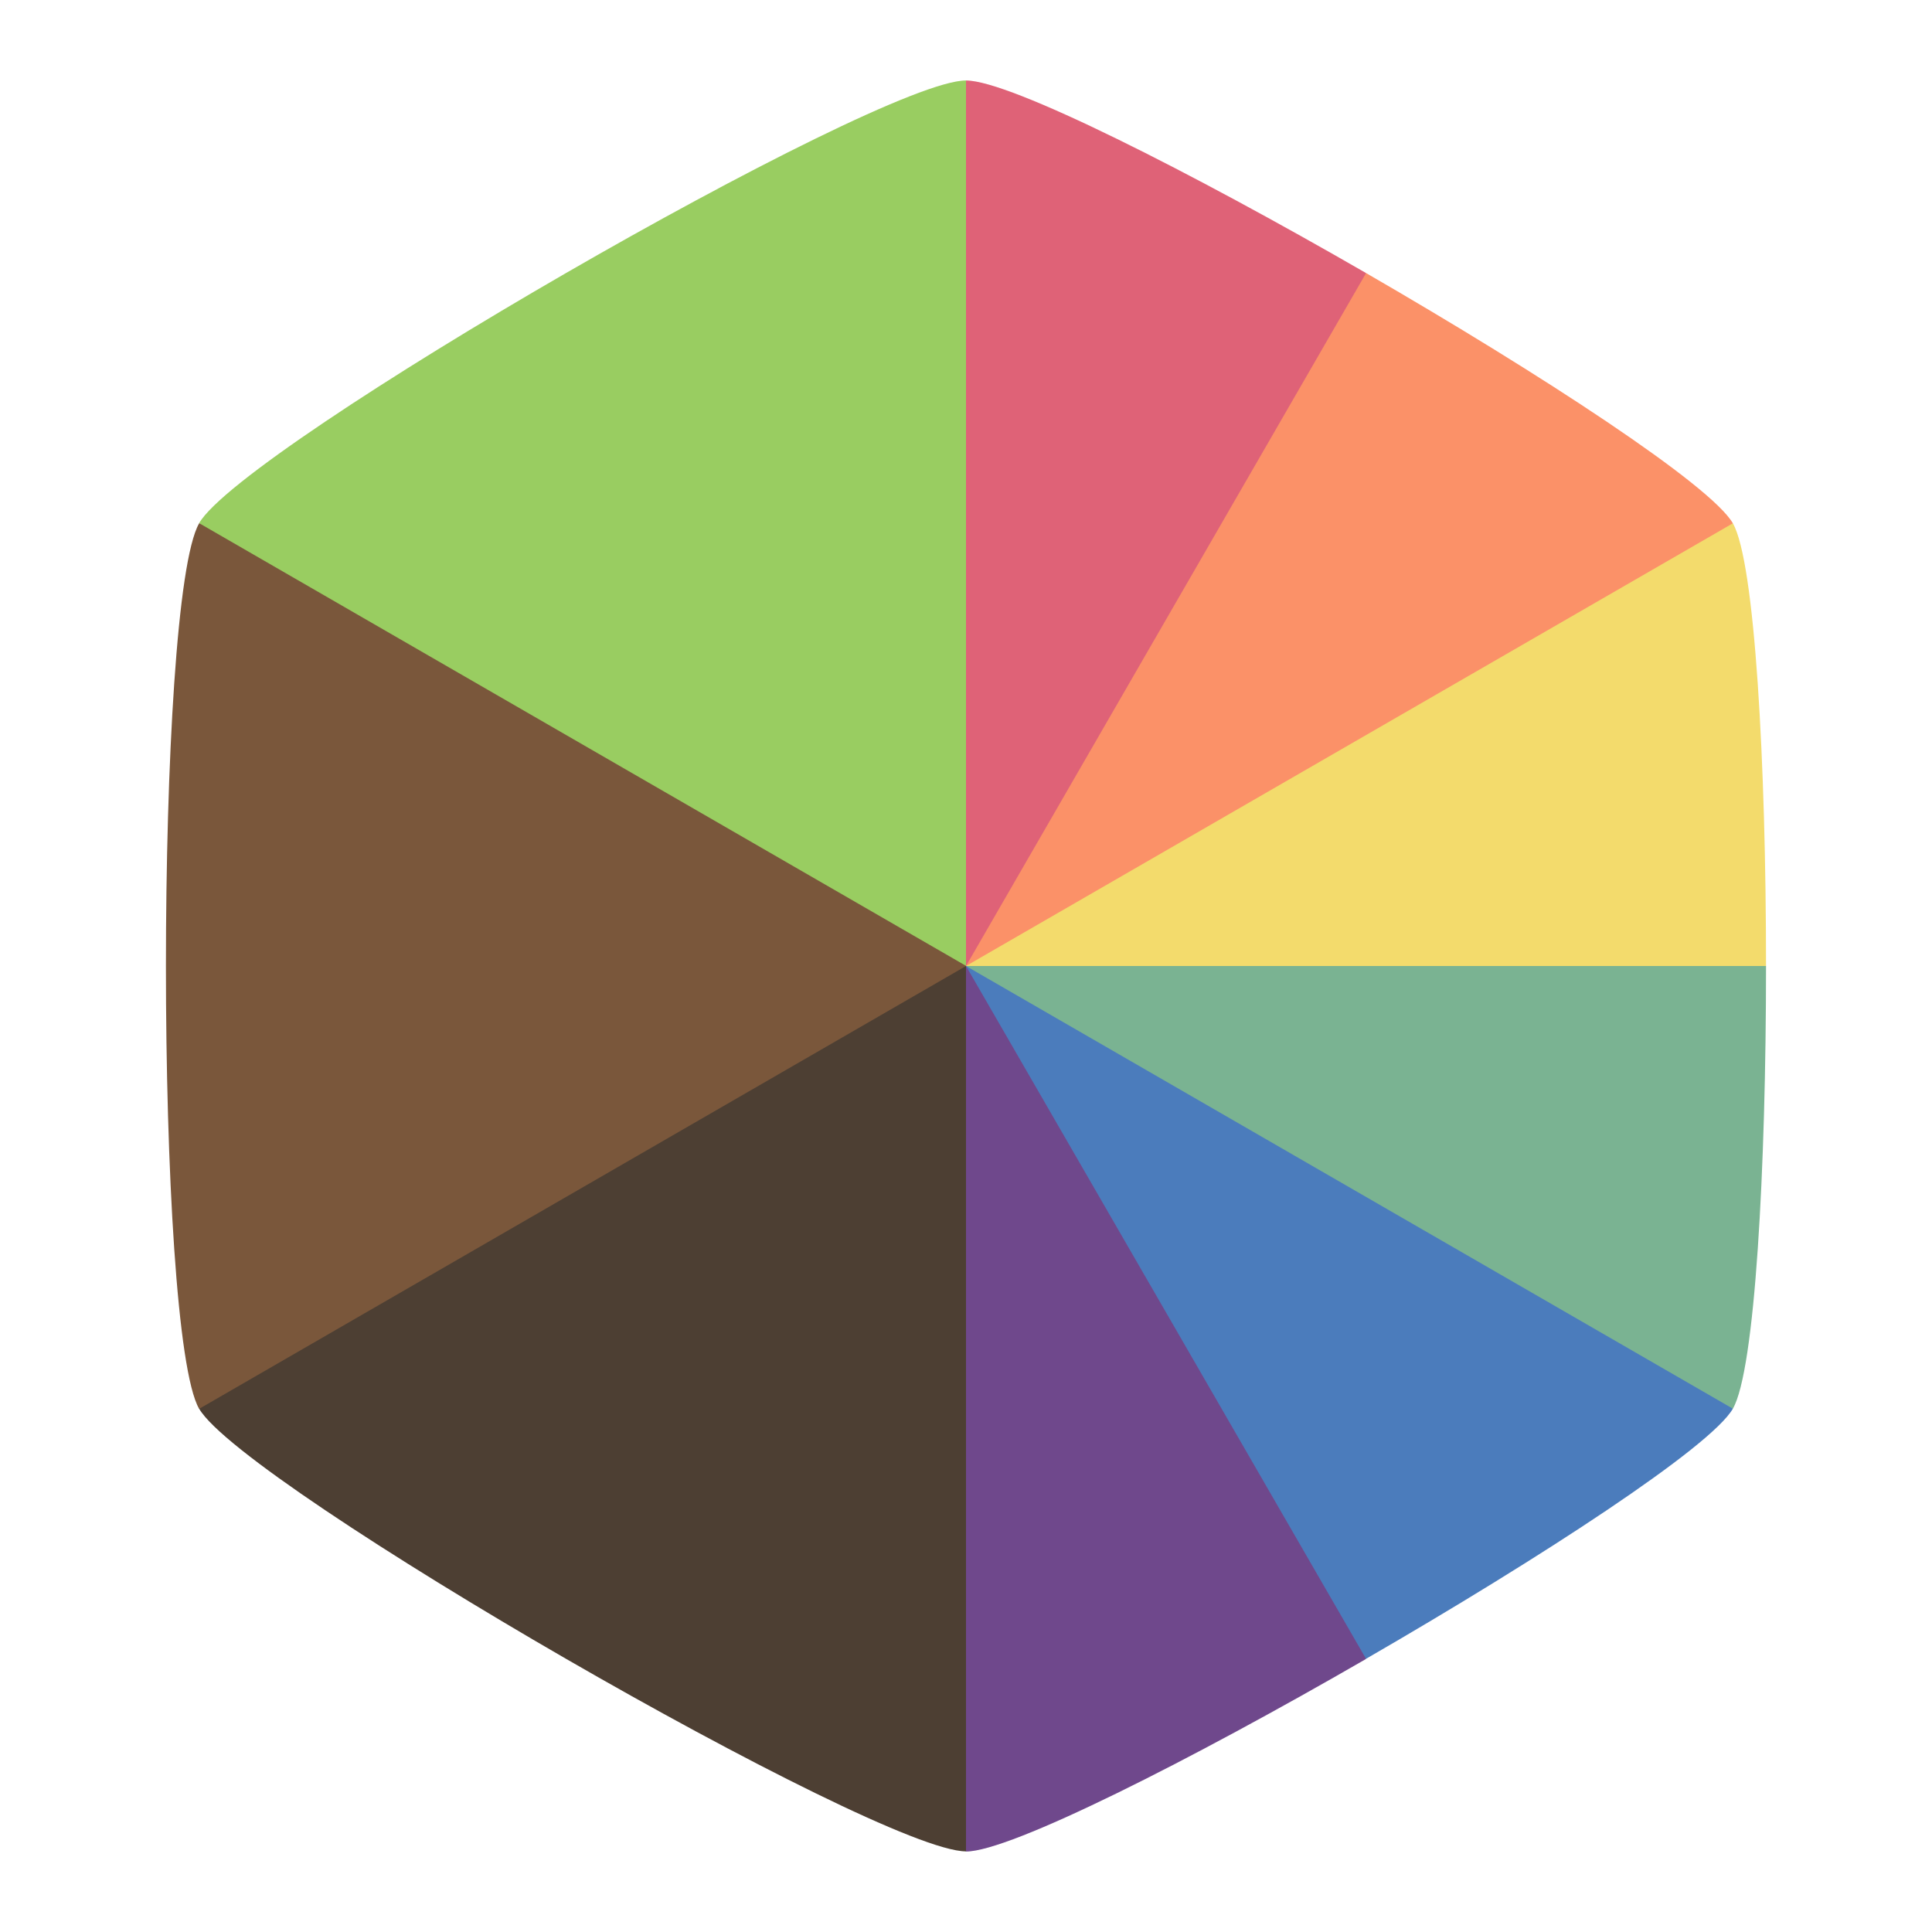
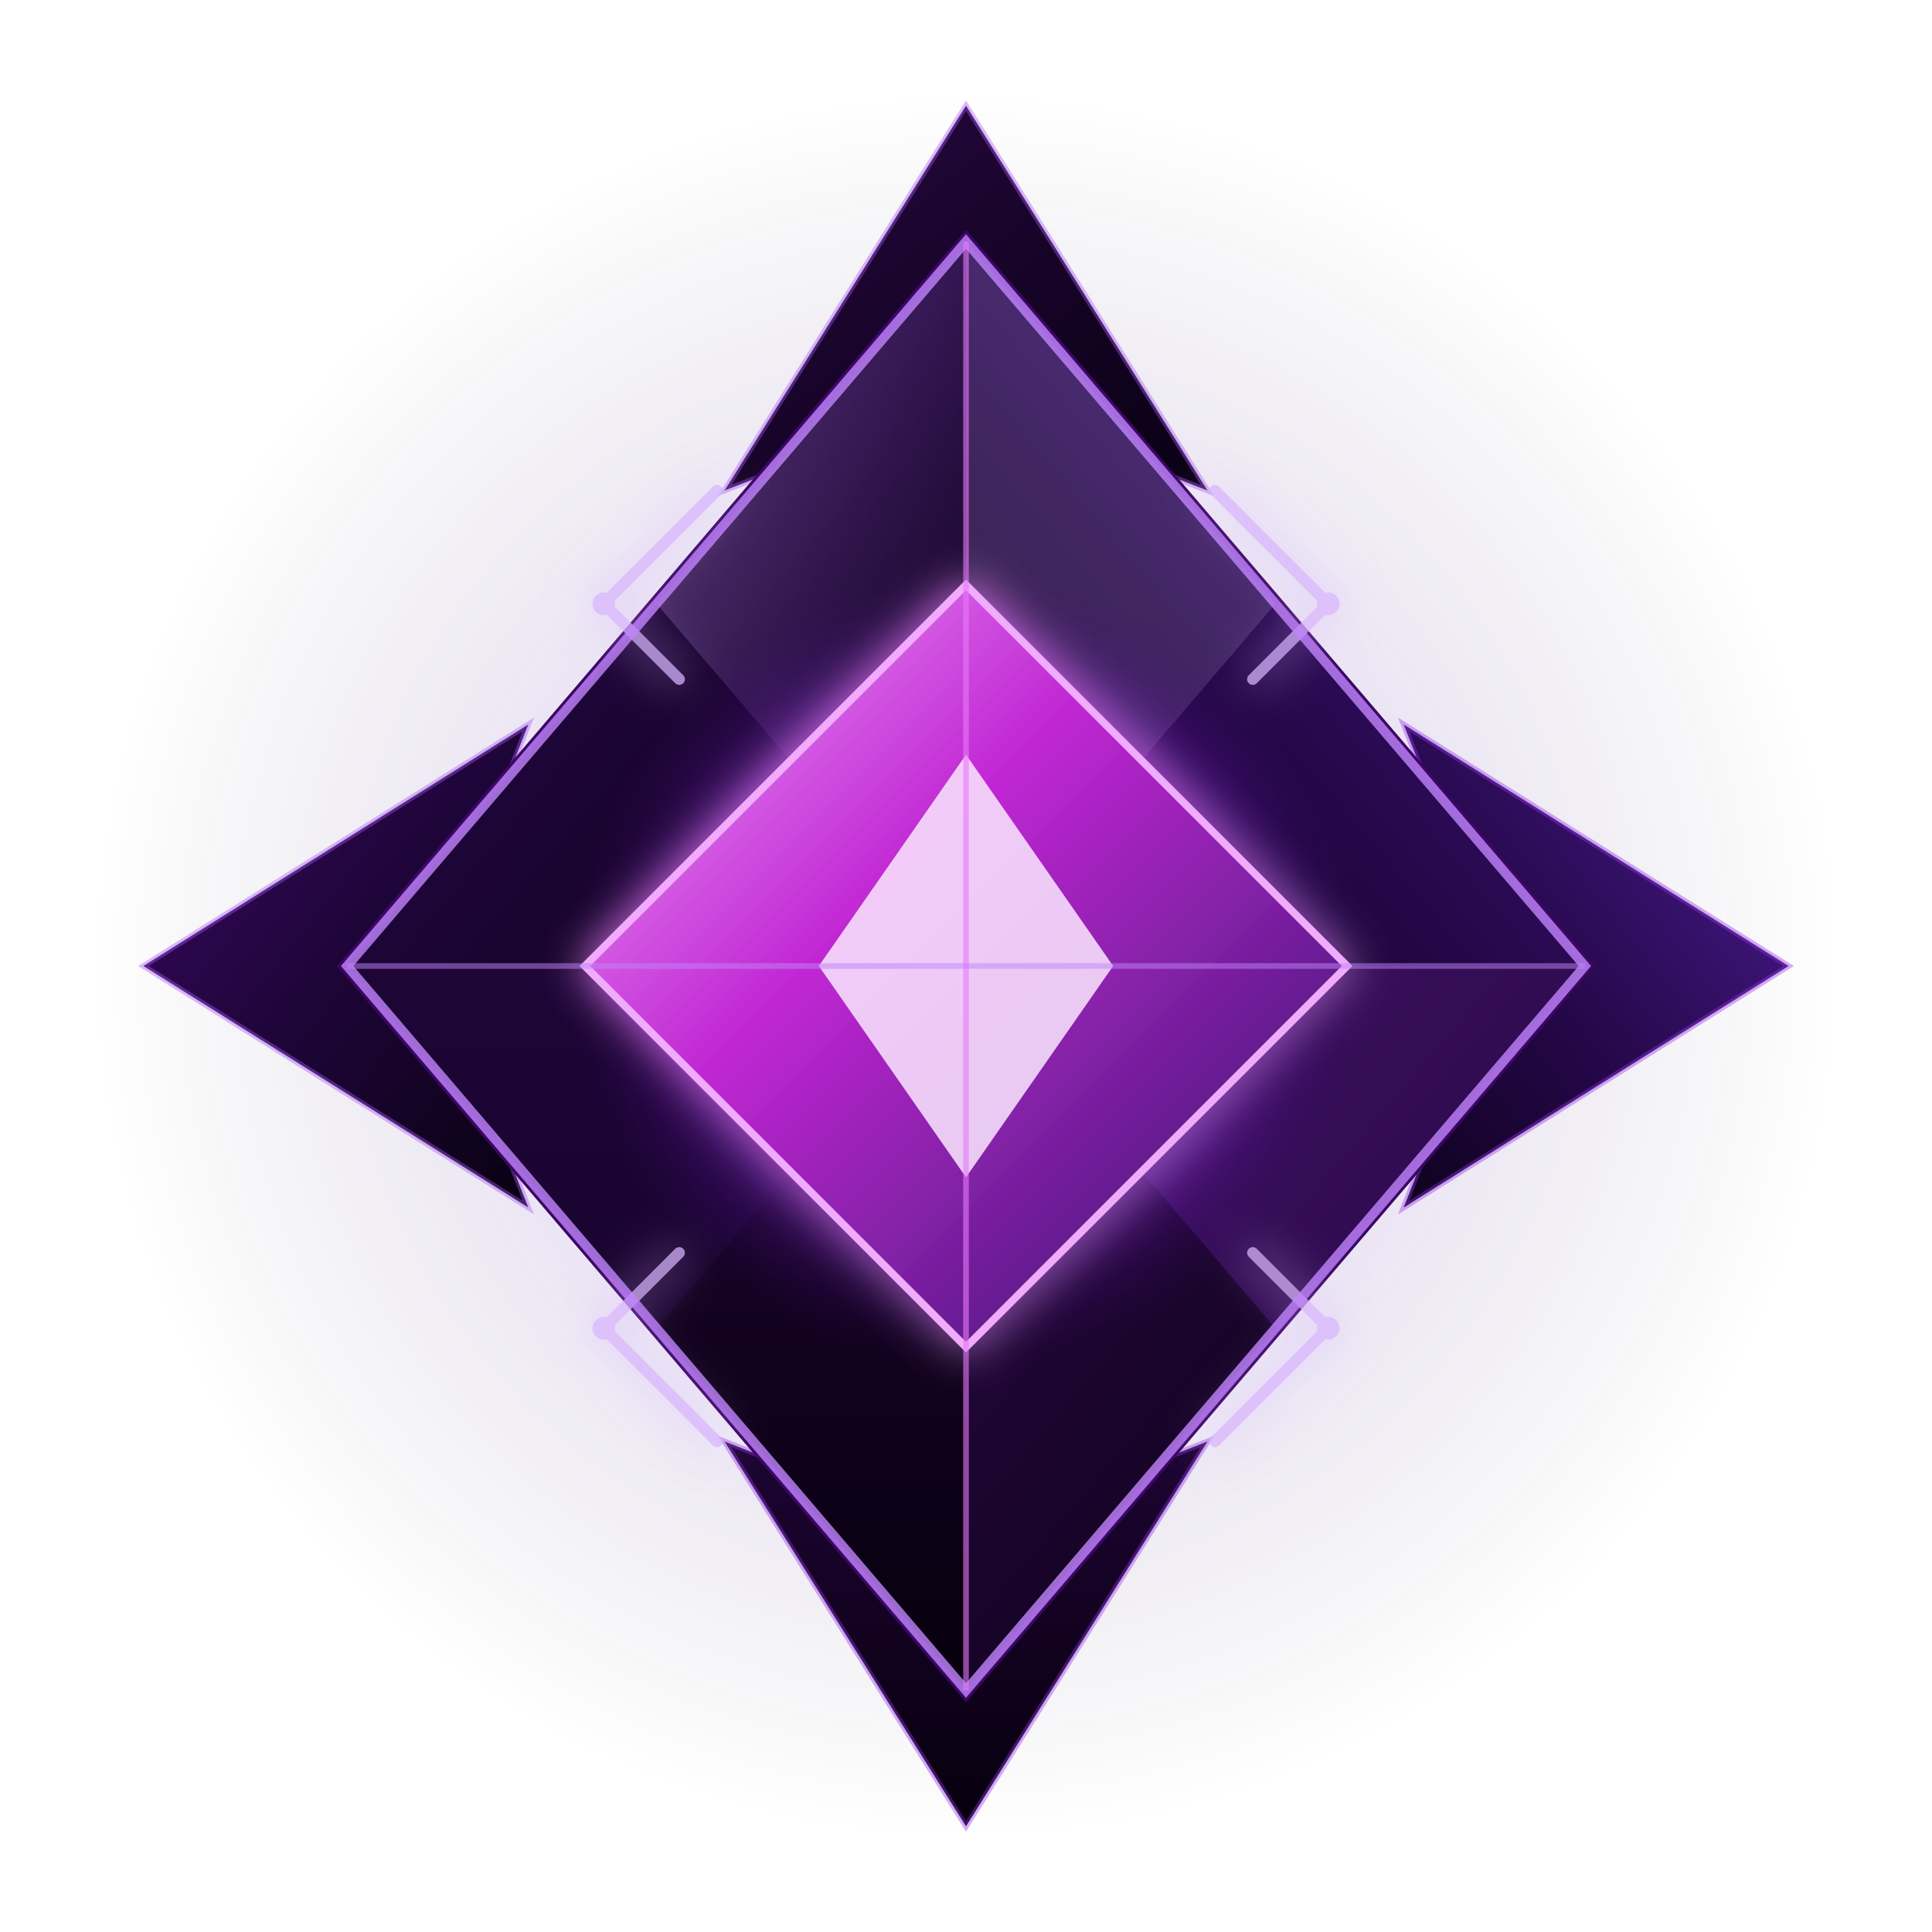
- <svg xmlns="http://www.w3.org/2000/svg" width="48" height="48" version="1.1" viewBox="0 0 12.7 12.7" id="svg_rainbow">
-   <g stroke-width="0.265">
-     <path d="M 6.35,0.529 3.829,4.895 6.35,6.35 8.87,4.895 8.98,1.795 C 7.829,1.131 6.641,0.529 6.35,0.529 Z" fill="#df6277" id="path6" />
-     <path d="M 8.98,1.795 6.35,6.35 8.87,7.805 11.391,3.44 C 11.246,3.188 10.131,2.46 8.98,1.795 Z" fill="#fb9168" id="path8" />
-     <path d="M 11.391,3.44 6.35,6.35 8.87,7.805 11.609,6.35 c 0,-1.329 -0.073,-2.658 -0.218,-2.91 z" fill="#f3db6c" id="path10" />
-     <path d="m 6.35,6.35 v 2.91 h 5.041 C 11.537,9.008 11.609,7.679 11.609,6.35 Z" fill="#7ab392" id="path12" />
-     <path d="m 6.35,6.35 v 2.91 l 2.63,1.644 c 1.151,-0.665 2.266,-1.392 2.411,-1.644 z" fill="#4b7cbc" id="path14" />
-     <path d="M 6.35,6.35 3.829,7.805 6.35,12.171 c 0.291,0 1.479,-0.601 2.63,-1.266 z" fill="#6f488c" id="path16" />
-     <path d="M 3.829,4.895 1.309,9.26 c 0.291,0.504 4.459,2.91 5.041,2.91 V 6.35 Z" fill="#4d3f33" id="path18" />
-     <path d="m 1.309,3.44 c -0.291,0.504 -0.291,5.317 0,5.821 L 6.35,6.35 V 3.44 Z" fill="#7a573b" id="path20" />
-     <path d="m 6.35,0.529 c -0.582,-2e-8 -4.75,2.406 -5.041,2.91 l 5.041,2.91 z" fill="#99cd61" id="path22" />
+ <svg xmlns="http://www.w3.org/2000/svg" viewBox="0 0 512 512" width="100%" height="100%">
+   <defs>
+     <radialGradient id="outerGlow" cx="50%" cy="50%" r="50%">
+       <stop offset="0%" stop-color="#7c3aed" stop-opacity="0.25" />
+       <stop offset="60%" stop-color="#4c1d95" stop-opacity="0.1" />
+       <stop offset="100%" stop-color="#000000" stop-opacity="0" />
+     </radialGradient>
+     <radialGradient id="coreGlow" cx="50%" cy="50%" r="50%">
+       <stop offset="0%" stop-color="#e879f9" stop-opacity="1" />
+       <stop offset="35%" stop-color="#c026d3" stop-opacity="0.85" />
+       <stop offset="70%" stop-color="#7e22ce" stop-opacity="0.4" />
+       <stop offset="100%" stop-color="#3b0764" stop-opacity="0" />
+     </radialGradient>
+     <linearGradient id="obsidianTop" x1="0%" y1="0%" x2="100%" y2="100%">
+       <stop offset="0%" stop-color="#2a0845" />
+       <stop offset="50%" stop-color="#170428" />
+       <stop offset="100%" stop-color="#090114" />
+     </linearGradient>
+     <linearGradient id="obsidianLeft" x1="0%" y1="0%" x2="100%" y2="100%">
+       <stop offset="0%" stop-color="#3b0764" />
+       <stop offset="50%" stop-color="#1e0538" />
+       <stop offset="100%" stop-color="#090212" />
+     </linearGradient>
+     <linearGradient id="obsidianRight" x1="100%" y1="0%" x2="0%" y2="100%">
+       <stop offset="0%" stop-color="#4c1d95" />
+       <stop offset="60%" stop-color="#240747" />
+       <stop offset="100%" stop-color="#0f021f" />
+     </linearGradient>
+     <linearGradient id="obsidianBottom" x1="50%" y1="100%" x2="50%" y2="0%">
+       <stop offset="0%" stop-color="#07000d" />
+       <stop offset="100%" stop-color="#1d0433" />
+     </linearGradient>
+     <linearGradient id="crystalHighlight" x1="0%" y1="0%" x2="100%" y2="100%">
+       <stop offset="0%" stop-color="#f5d0fe" stop-opacity="0.9" />
+       <stop offset="50%" stop-color="#c084fc" stop-opacity="0.4" />
+       <stop offset="100%" stop-color="#6b21a8" stop-opacity="0" />
+     </linearGradient>
+     <linearGradient id="innerGem" x1="0%" y1="0%" x2="100%" y2="100%">
+       <stop offset="0%" stop-color="#f0abfc" />
+       <stop offset="40%" stop-color="#c026d3" />
+       <stop offset="80%" stop-color="#581c87" />
+       <stop offset="100%" stop-color="#2e1065" />
+     </linearGradient>
+     <filter id="runeGlow" x="-20%" y="-20%" width="140%" height="140%">
+       <feGaussianBlur stdDeviation="6" result="blur" />
+       <feMerge>
+         <feMergeNode in="blur" />
+         <feMergeNode in="SourceGraphic" />
+       </feMerge>
+     </filter>
+   </defs>
+   <circle cx="256" cy="256" r="230" fill="url(#outerGlow)" />
+   <polygon points="256,28 320,130 256,105 192,130" fill="url(#obsidianTop)" stroke="#a855f7" stroke-width="1.5" stroke-opacity="0.4" />
+   <polygon points="256,484 192,382 256,407 320,382" fill="url(#obsidianBottom)" stroke="#9333ea" stroke-width="1.5" stroke-opacity="0.4" />
+   <polygon points="38,256 140,192 115,256 140,320" fill="url(#obsidianLeft)" stroke="#a855f7" stroke-width="1.5" stroke-opacity="0.4" />
+   <polygon points="474,256 372,192 397,256 372,320" fill="url(#obsidianRight)" stroke="#9333ea" stroke-width="1.5" stroke-opacity="0.4" />
+   <polygon points="256,64 420,256 256,448 92,256" fill="#0c0217" stroke="#3b0764" stroke-width="4" />
+   <polygon points="256,64 92,256 256,256" fill="url(#obsidianLeft)" />
+   <polygon points="256,64 420,256 256,256" fill="url(#obsidianRight)" />
+   <polygon points="92,256 256,448 256,256" fill="url(#obsidianBottom)" />
+   <polygon points="420,256 256,448 256,256" fill="url(#obsidianTop)" />
+   <polygon points="256,64 256,256 174,160" fill="url(#crystalHighlight)" opacity="0.35" />
+   <polygon points="256,64 338,160 256,256" fill="#e9d5ff" opacity="0.15" />
+   <polygon points="420,256 256,256 338,352" fill="#7e22ce" opacity="0.25" />
+   <polygon points="92,256 174,352 256,256" fill="#1e0538" opacity="0.6" />
+   <circle cx="256" cy="256" r="105" fill="url(#coreGlow)" />
+   <g filter="url(#runeGlow)">
+     <polygon points="256,155 357,256 256,357 155,256" fill="url(#innerGem)" stroke="#f0abfc" stroke-width="2" />
+     <polygon points="256,200 295,256 256,312 217,256" fill="#fae8ff" opacity="0.85" />
  </g>
+   <g stroke="#d8b4fe" stroke-width="3" stroke-linecap="round" stroke-linejoin="round" fill="none" opacity="0.75" filter="url(#runeGlow)">
+     <path d="M190,130 L160,160 L180,180" />
+     <circle cx="160" cy="160" r="1.5" fill="#f5d0fe" />
+     <path d="M322,130 L352,160 L332,180" />
+     <circle cx="352" cy="160" r="1.5" fill="#f5d0fe" />
+     <path d="M190,382 L160,352 L180,332" />
+     <circle cx="160" cy="352" r="1.5" fill="#f5d0fe" />
+     <path d="M322,382 L352,352 L332,332" />
+     <circle cx="352" cy="352" r="1.5" fill="#f5d0fe" />
+   </g>
+   <polygon points="256,64 420,256 256,448 92,256" fill="none" stroke="#c084fc" stroke-width="2.5" stroke-opacity="0.8" />
+   <line x1="256" y1="64" x2="256" y2="448" stroke="#e879f9" stroke-width="1.5" stroke-opacity="0.6" />
+   <line x1="92" y1="256" x2="420" y2="256" stroke="#c084fc" stroke-width="1.5" stroke-opacity="0.5" />
</svg>
